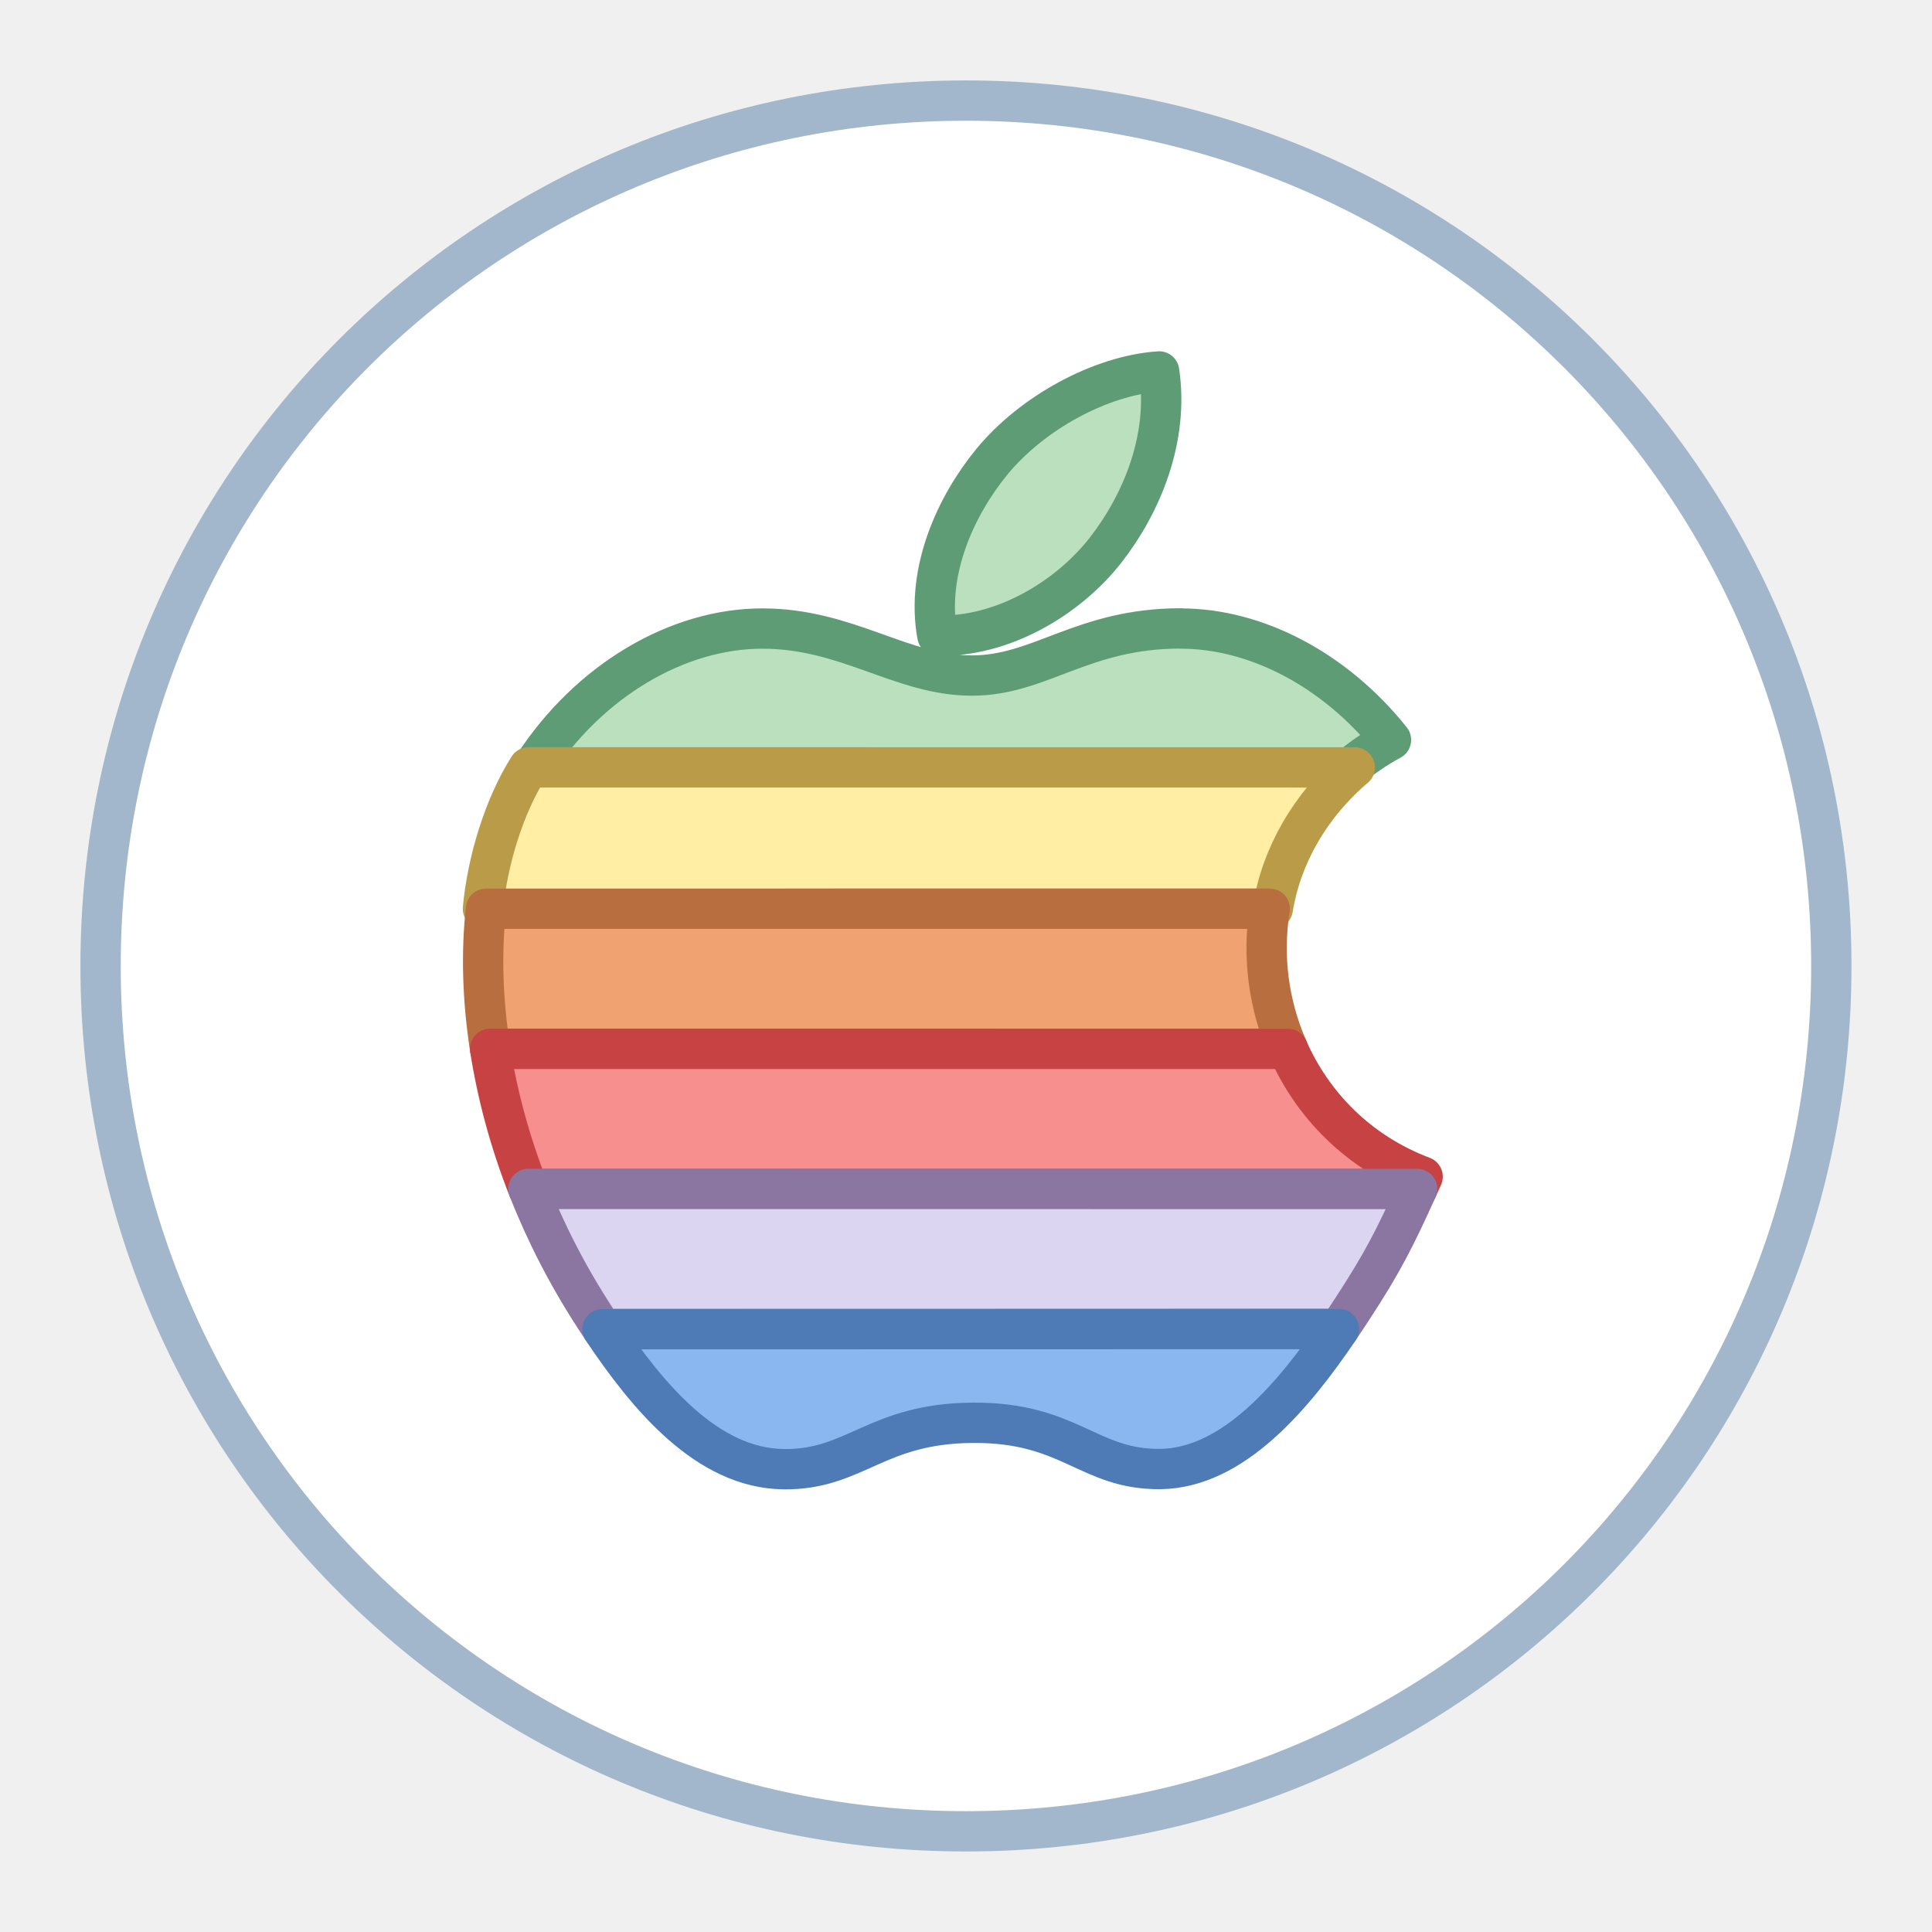
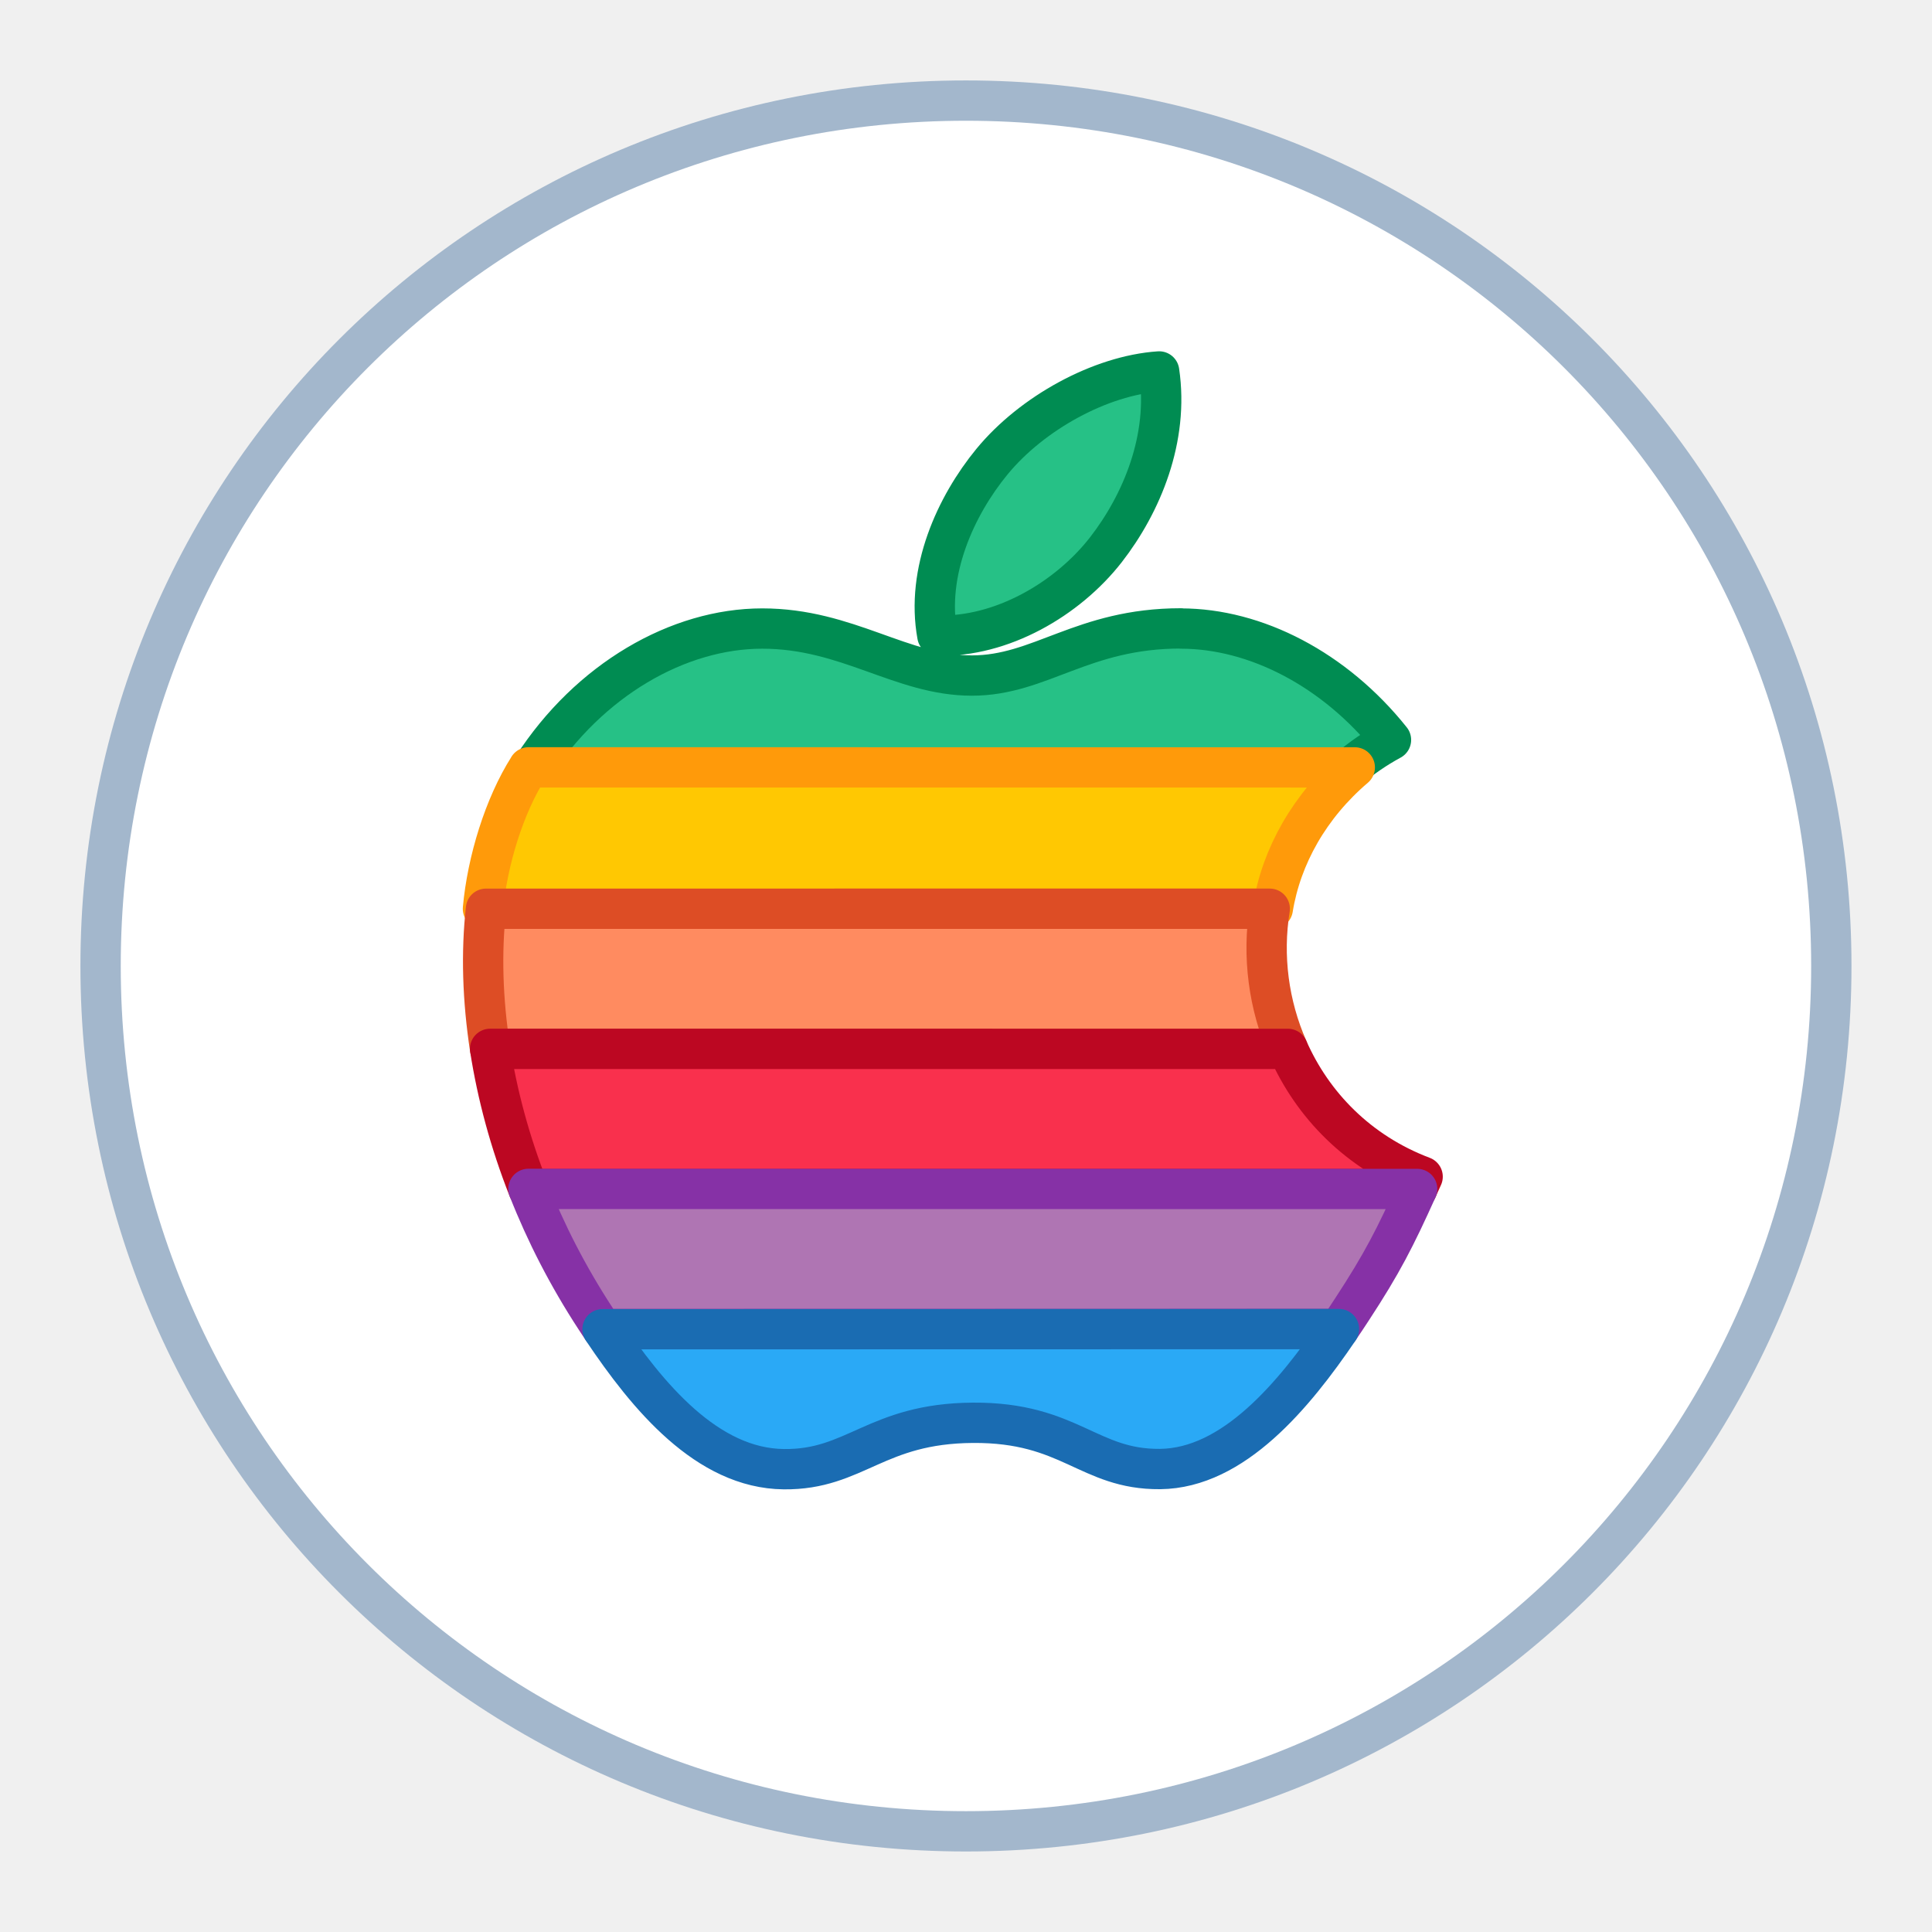
<svg xmlns="http://www.w3.org/2000/svg" width="48" height="48" viewBox="0 0 12.7 12.7" version="1.1" id="svg8">
  <defs id="defs2" />
  <g id="layer1" transform="translate(0,-284.3)">
    <g id="g9100" transform="translate(5.426683,0.570695)">
      <path style="opacity:1;fill:#a3b7cc;fill-opacity:1;stroke:none;stroke-width:0.079;stroke-miterlimit:4;stroke-dasharray:none;stroke-opacity:1" d="m 0.923,284.258 h 1.25e-5 c 3.225,0 5.821,2.596 5.821,5.821 0,3.225 -2.596,5.821 -5.821,5.821 h -1.25e-5 c -3.225,0 -5.821,-2.596 -5.821,-5.821 0,-3.225 2.596,-5.821 5.821,-5.821 z" id="rect4544-58" />
      <path style="opacity:1;fill:#ffffff;fill-opacity:1;stroke:none;stroke-width:0.079;stroke-miterlimit:4;stroke-dasharray:none;stroke-opacity:1" d="m 0.923,284.523 h 6.1e-6 c 3.078,0 5.556,2.478 5.556,5.556 0,3.078 -2.478,5.556 -5.556,5.556 h -6.1e-6 c -3.078,0 -5.556,-2.478 -5.556,-5.556 0,-3.078 2.478,-5.556 5.556,-5.556 z" id="rect4544-5-6" />
-       <path id="path5-2" d="m 2.193,286.171 c -0.385,0.026 -0.836,0.273 -1.099,0.593 -0.239,0.291 -0.436,0.723 -0.359,1.143 0.421,0.013 0.855,-0.239 1.108,-0.564 0.236,-0.304 0.415,-0.733 0.35,-1.172 z m 0.143,1.689 c -0.649,0 -0.923,0.31 -1.374,0.31 -0.464,0 -0.817,-0.309 -1.378,-0.309 -0.551,0 -1.138,0.336 -1.509,0.911 -0.002,0.003 -0.005,0.007 -0.007,0.011 h 5.371 c 0.083,-0.07 0.175,-0.134 0.278,-0.19 -0.37,-0.464 -0.89,-0.732 -1.381,-0.732 z" style="clip-rule:evenodd;overflow:visible;fill:#bae0bd;fill-opacity:1;fill-rule:evenodd;stroke:#5e9c76;stroke-width:0.265;stroke-linecap:round;stroke-linejoin:round;stroke-miterlimit:4;stroke-dasharray:none;stroke-opacity:1" />
-       <path style="clip-rule:evenodd;overflow:visible;fill:#ffeea3;fill-opacity:1;fill-rule:evenodd;stroke:#ba9b48;stroke-width:0.265;stroke-linecap:round;stroke-linejoin:round;stroke-miterlimit:4;stroke-dasharray:none;stroke-opacity:1" id="path9-0" d="m -1.952,288.774 c -0.16,0.252 -0.271,0.613 -0.3,0.929 l 5.192,-1.4e-4 c 0.056,-0.346 0.243,-0.677 0.539,-0.929 l -5.431,-3.7e-4 h 3.175e-4 z" stroke-miterlimit="2.613" />
-       <path style="clip-rule:evenodd;overflow:visible;fill:#f0a371;fill-opacity:1;fill-rule:evenodd;stroke:#b86e3e;stroke-width:0.265;stroke-linecap:round;stroke-linejoin:round;stroke-miterlimit:4;stroke-dasharray:none;stroke-opacity:1" id="path11-6" d="m -2.205,290.624 c -0.05,-0.323 -0.059,-0.635 -0.027,-0.921 l 5.152,-1.3e-4 c -0.05,0.31 -0.008,0.633 0.119,0.921 z" stroke-miterlimit="2.613" />
-       <path style="clip-rule:evenodd;overflow:visible;fill:#f78f8f;fill-opacity:1;fill-rule:evenodd;stroke:#c74343;stroke-width:0.265;stroke-linecap:round;stroke-linejoin:round;stroke-miterlimit:4;stroke-dasharray:none;stroke-opacity:1" id="path13-2" d="m -1.953,291.545 c -0.122,-0.309 -0.205,-0.62 -0.252,-0.921 l 5.244,1.9e-4 c 0.162,0.368 0.463,0.68 0.886,0.84 -0.013,0.028 -0.025,0.055 -0.036,0.081 z" stroke-miterlimit="2.613" />
-       <path style="clip-rule:evenodd;overflow:visible;fill:#dcd5f2;fill-opacity:1;fill-rule:evenodd;stroke:#8b75a1;stroke-width:0.265;stroke-linecap:round;stroke-linejoin:round;stroke-miterlimit:4;stroke-dasharray:none;stroke-opacity:1" id="path15-9" d="m 3.889,291.545 c -0.145,0.321 -0.229,0.487 -0.43,0.794 -0.027,0.041 -0.055,0.084 -0.084,0.126 l -4.841,4.5e-4 c -0.016,-0.023 -0.031,-0.046 -0.046,-0.069 -0.181,-0.277 -0.328,-0.564 -0.441,-0.852 z" stroke-miterlimit="2.613" />
-       <path style="clip-rule:evenodd;overflow:visible;fill:#8bb7f0;fill-opacity:1;fill-rule:evenodd;stroke:#4e7ab5;stroke-width:0.265;stroke-linecap:round;stroke-linejoin:round;stroke-miterlimit:4;stroke-dasharray:none;stroke-opacity:1" id="path19-9" d="m 3.375,292.466 c -0.296,0.436 -0.694,0.915 -1.176,0.92 -0.471,0.004 -0.591,-0.308 -1.23,-0.304 -0.639,0.004 -0.772,0.31 -1.243,0.305 -0.503,-0.005 -0.894,-0.475 -1.192,-0.92 z" stroke-miterlimit="2.613" />
+       <path id="path5-2" d="m 2.193,286.171 c -0.385,0.026 -0.836,0.273 -1.099,0.593 -0.239,0.291 -0.436,0.723 -0.359,1.143 0.421,0.013 0.855,-0.239 1.108,-0.564 0.236,-0.304 0.415,-0.733 0.35,-1.172 z m 0.143,1.689 c -0.649,0 -0.923,0.31 -1.374,0.31 -0.464,0 -0.817,-0.309 -1.378,-0.309 -0.551,0 -1.138,0.336 -1.509,0.911 -0.002,0.003 -0.005,0.007 -0.007,0.011 h 5.371 c 0.083,-0.07 0.175,-0.134 0.278,-0.19 -0.37,-0.464 -0.89,-0.732 -1.381,-0.732 z" style="clip-rule:evenodd;overflow:visible;fill:#26c186;fill-opacity:1;fill-rule:evenodd;stroke:#008c52;stroke-width:0.265;stroke-linecap:round;stroke-linejoin:round;stroke-miterlimit:4;stroke-dasharray:none;stroke-opacity:1" />
+       <path style="clip-rule:evenodd;overflow:visible;fill:#ffc802;fill-opacity:1;fill-rule:evenodd;stroke:#ff9a0a;stroke-width:0.265;stroke-linecap:round;stroke-linejoin:round;stroke-miterlimit:4;stroke-dasharray:none;stroke-opacity:1" id="path9-0" d="m -1.952,288.774 c -0.16,0.252 -0.271,0.613 -0.3,0.929 l 5.192,-1.4e-4 c 0.056,-0.346 0.243,-0.677 0.539,-0.929 l -5.431,-3.7e-4 h 3.175e-4 z" stroke-miterlimit="2.613" />
+       <path style="clip-rule:evenodd;overflow:visible;fill:#ff8b60;fill-opacity:1;fill-rule:evenodd;stroke:#dd4d25;stroke-width:0.265;stroke-linecap:round;stroke-linejoin:round;stroke-miterlimit:4;stroke-dasharray:none;stroke-opacity:1" id="path11-6" d="m -2.205,290.624 c -0.05,-0.323 -0.059,-0.635 -0.027,-0.921 l 5.152,-1.3e-4 c -0.05,0.31 -0.008,0.633 0.119,0.921 z" stroke-miterlimit="2.613" />
+       <path style="clip-rule:evenodd;overflow:visible;fill:#f9304d;fill-opacity:1;fill-rule:evenodd;stroke:#bc0722;stroke-width:0.265;stroke-linecap:round;stroke-linejoin:round;stroke-miterlimit:4;stroke-dasharray:none;stroke-opacity:1" id="path13-2" d="m -1.953,291.545 c -0.122,-0.309 -0.205,-0.62 -0.252,-0.921 l 5.244,1.9e-4 c 0.162,0.368 0.463,0.68 0.886,0.84 -0.013,0.028 -0.025,0.055 -0.036,0.081 z" stroke-miterlimit="2.613" />
+       <path style="clip-rule:evenodd;overflow:visible;fill:#af75b3;fill-opacity:1;fill-rule:evenodd;stroke:#8631a6;stroke-width:0.265;stroke-linecap:round;stroke-linejoin:round;stroke-miterlimit:4;stroke-dasharray:none;stroke-opacity:1" id="path15-9" d="m 3.889,291.545 c -0.145,0.321 -0.229,0.487 -0.43,0.794 -0.027,0.041 -0.055,0.084 -0.084,0.126 l -4.841,4.5e-4 c -0.016,-0.023 -0.031,-0.046 -0.046,-0.069 -0.181,-0.277 -0.328,-0.564 -0.441,-0.852 z" stroke-miterlimit="2.613" />
+       <path style="clip-rule:evenodd;overflow:visible;fill:#2aa9f6;fill-opacity:1;fill-rule:evenodd;stroke:#1a6cb2;stroke-width:0.265;stroke-linecap:round;stroke-linejoin:round;stroke-miterlimit:4;stroke-dasharray:none;stroke-opacity:1" id="path19-9" d="m 3.375,292.466 c -0.296,0.436 -0.694,0.915 -1.176,0.92 -0.471,0.004 -0.591,-0.308 -1.23,-0.304 -0.639,0.004 -0.772,0.31 -1.243,0.305 -0.503,-0.005 -0.894,-0.475 -1.192,-0.92 z" stroke-miterlimit="2.613" />
    </g>
  </g>
</svg>
